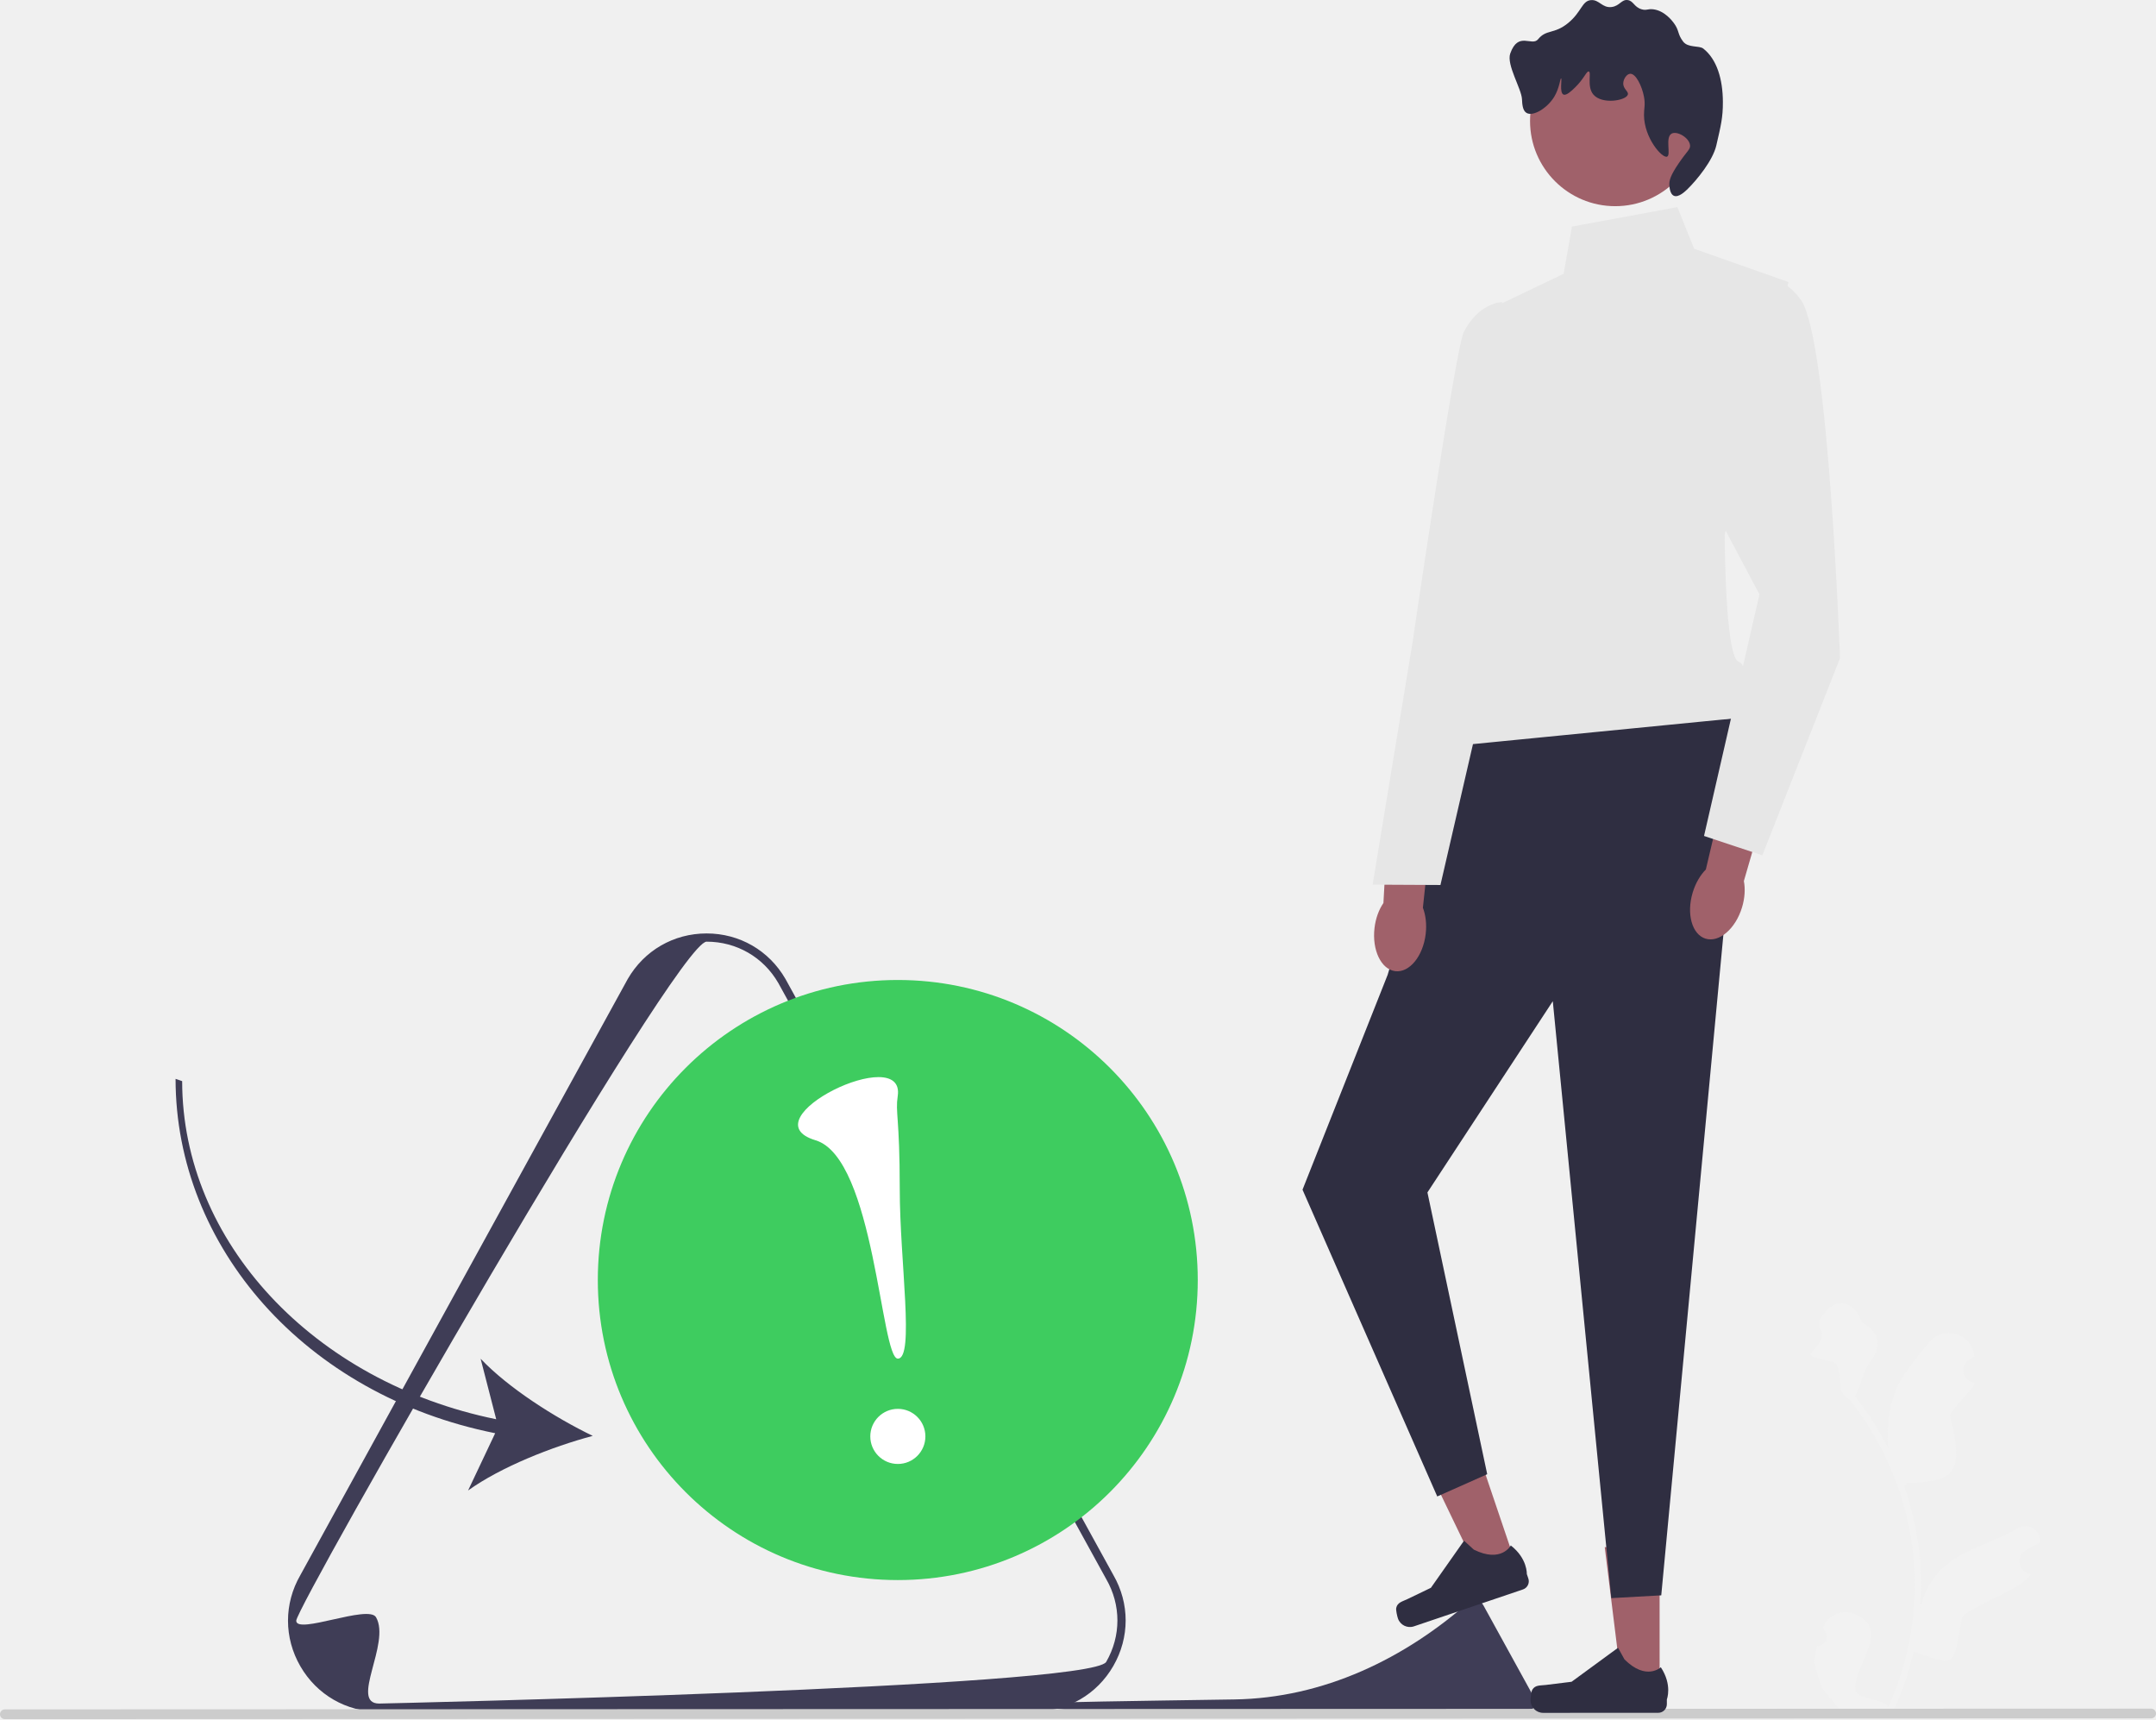
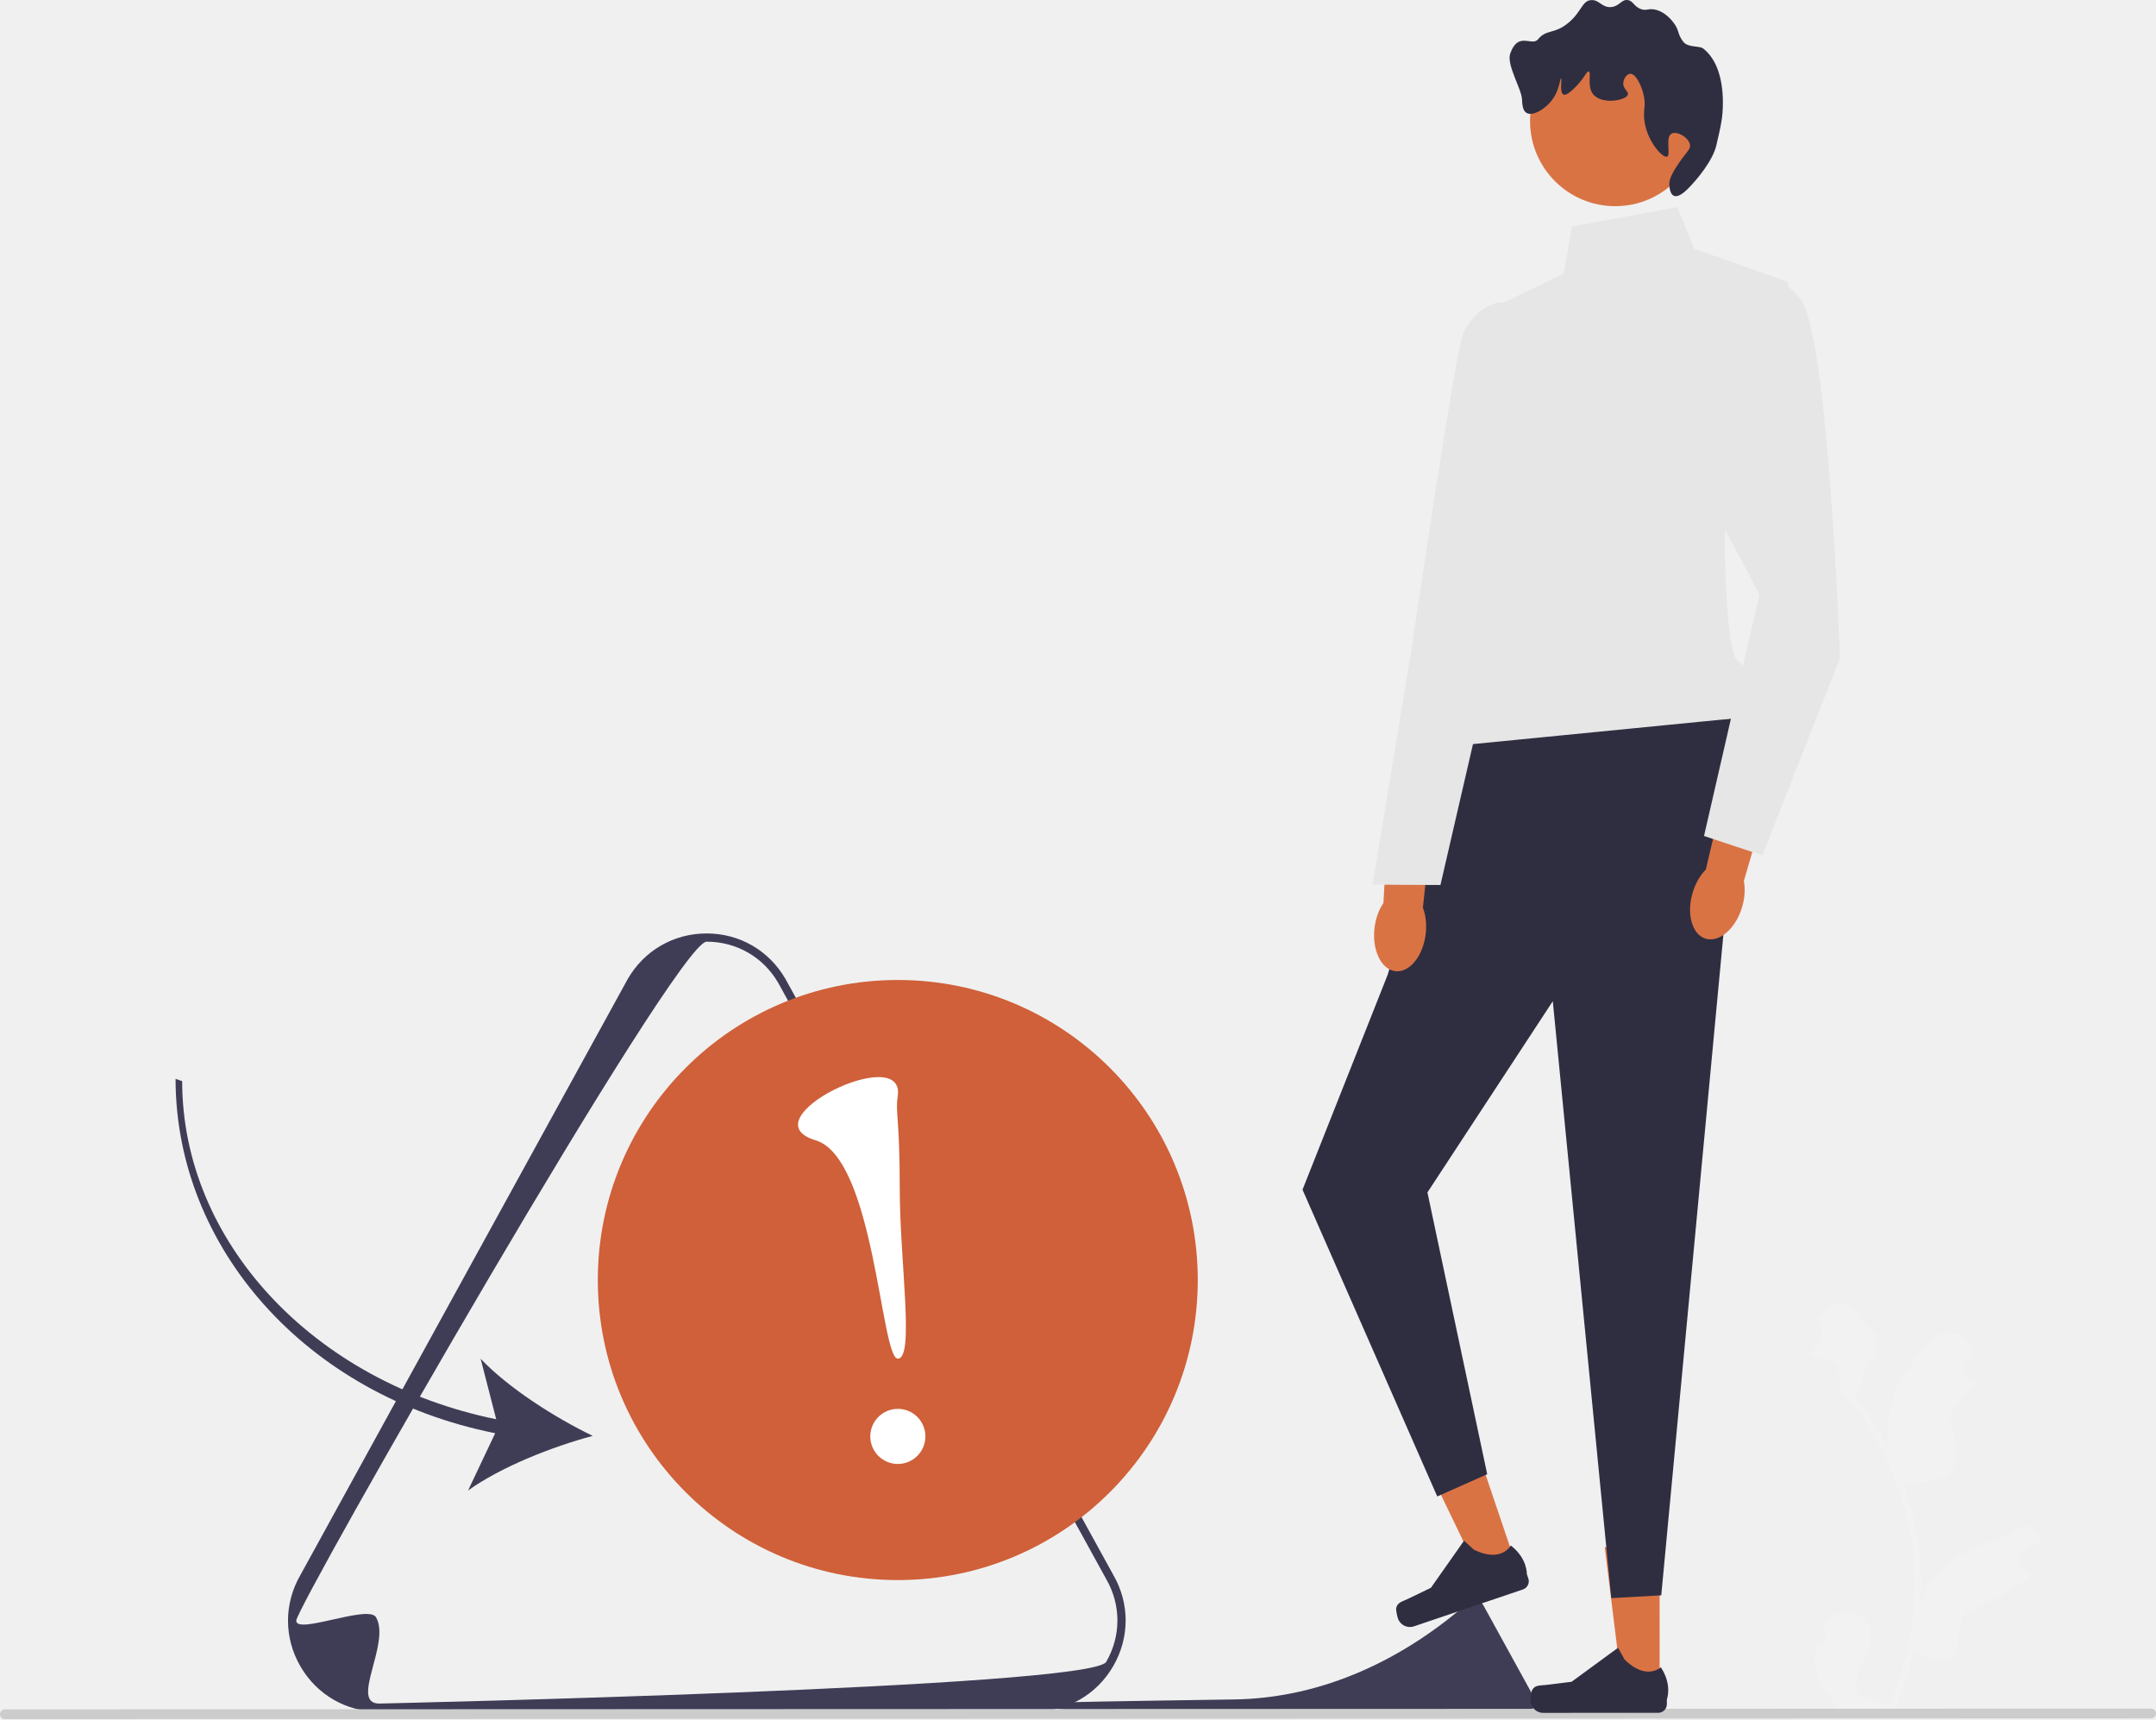
<svg xmlns="http://www.w3.org/2000/svg" width="524.67" height="418.271" viewBox="0 0 524.67 418.271">
  <path d="M442.174,400.477c2.066,.129,3.207-2.438,1.643-3.934l-.156-.618c.02-.049,.041-.099,.062-.148,1.232-2.94,4.625-4.332,7.571-3.114,9.314,3.851-.52,12.7,.22,18.688,.259,2.067,8.355,2.18,7.897,4.209,4.305-9.412,6.568-19.689,6.565-30.023-.001-2.597-.144-5.193-.435-7.783-.24-2.118-.57-4.224-.997-6.31-2.31-11.276-7.306-22.016-14.511-30.985-3.463-1.891-1.351-4.85-3.096-8.395-.627-1.279-6.218-1.307-6.451-2.709,.25,.033,3.864-3.721,2.671-5.577-.786-1.221-.541-2.776,.468-3.82,.099-.102,.192-.21,.278-.326,2.981-4.044,7.09-3.34,9.237,2.154,4.583,2.311,4.629,6.146,1.818,9.836-1.788,2.347-2.033,5.523-3.601,8.036,.162,.207,.33,.407,.491,.613,2.962,3.797,5.525,7.878,7.685,12.166-.612-4.766,.287-10.508,1.821-14.21,1.759-4.248,5.07-7.822,7.969-11.497,3.463-4.389,10.51-2.397,11.123,3.16,.006,.053,.012,.107,.017,.16-.429,.242-.849,.499-1.259,.771-2.339,1.548-1.528,5.174,1.244,5.601l.063,.01c-.154,1.544-5.633,6.407-6.02,7.912,3.705,14.308,.933,16.198-10.466,16.437l-.598,.852c1.08,3.106,1.95,6.286,2.602,9.507,.615,2.99,1.042,6.013,1.282,9.048,.298,3.83,.274,7.679-.048,11.503l.019-.136c.819-4.211,3.104-8.146,6.423-10.872,4.944-4.064,11.931-5.563,17.265-8.83,2.568-1.573,5.86,.457,5.412,3.435l-.022,.143c-.794,.323-1.569,.698-2.318,1.118-.429,.242-.85,.5-1.26,.772-2.339,1.548-1.528,5.175,1.245,5.6l.063,.01c.045,.006,.084,.013,.129,.019-1.362,3.236-14.336,7.801-16.711,10.392-2.31,12.498-1.175,12.126-11.811,8.49h-.006c-1.161,5.064-2.858,10.012-5.039,14.728l-18.02,.006c-.065-.2-.123-.407-.181-.607,1.666,.103,3.346,.005,4.986-.299-1.338-1.64-2.675-3.293-4.013-4.933-.032-.032-.058-.065-.084-.097l-.02-.025-1.855-6.107c.146-1.355,.385-2.698,.71-4.021l0-0v0Z" fill="#f2f2f2" />
  <path d="M251.744,416.42l-159.457,.055c-8.011,.003-15.186-4.137-19.194-11.073-2.004-3.469-3.006-7.273-3.008-11.079-.001-3.805,.999-7.611,3-11.081l79.678-145.049c4.003-6.939,11.176-11.083,19.187-11.086s15.186,4.136,19.195,11.073l79.788,145.012c1.999,3.459,2.999,7.26,2.999,11.063-0,3.803-1,7.609-3.002,11.079-4.003,6.939-11.176,11.083-19.187,11.086h0Zm-179.655-22.099c-0,3.464,17.595-4,19.418-.845,3.646,6.31-6.509,21.002,.779,21,0,0,173.27-3.828,176.912-10.141,1.821-3.156,2.731-6.619,2.729-10.081s-.914-6.924-2.737-10.079l-79.788-145.012c-3.636-6.292-10.164-10.058-17.452-10.055-7.285,.003-99.861,161.749-99.861,165.213h0Z" fill="#3f3d56" />
  <path d="M253.515,414.419c-1.999,4.001,91.614,2.771,92.721,2.771,0,0,26.312-.581,26.865-1.54,.276-.479,.415-1.005,.414-1.531s-.139-1.051-.416-1.53l-12.116-22.021c-.552-.956-1.543-1.527-2.65-1.527-.046,0-.114,.041-.202,.119-16.163,14.444-36.083,23.992-57.757,24.315-23.047,.343-46.732,.69-46.859,.944h0Z" fill="#3f3d56" />
  <path d="M0,417.081c0,.66,.53,1.19,1.19,1.19l522.29-.181c.66-0,1.19-.53,1.19-1.19-0-.66-.53-1.19-1.19-1.19l-522.29,.181c-.66,0-1.19,.53-1.19,1.19Z" fill="#ccc" />
  <g>
-     <polygon points="403.878 411.305 394.833 411.308 390.518 376.422 403.867 376.418 403.878 411.305" fill="#a0616a" />
+     <polygon points="403.878 411.305 394.833 411.308 390.518 376.422 403.867 376.418 403.878 411.305" fill="#da7344" />
    <path d="M372.889,411.111h0c-.281,.474-.43,2.005-.429,2.557h0c.001,1.695,1.375,3.069,3.071,3.069l28.01-.01c1.157-0,2.094-.938,2.094-2.095l-0-1.166s1.384-3.505-1.47-7.824c0,0-3.544,3.384-8.844-1.912l-1.563-2.83-11.307,8.275-6.268,.774c-1.371,.169-2.587-.025-3.292,1.163h-0Z" fill="#2f2e41" />
  </g>
  <g>
-     <polygon points="369.197 381.468 360.63 384.366 345.369 352.7 358.014 348.421 369.197 381.468" fill="#a0616a" />
+     <polygon points="369.197 381.468 360.63 384.366 345.369 352.7 358.014 348.421 369.197 381.468" fill="#da7344" />
    <path d="M339.779,391.208h0c-.115,.54,.235,2.037,.412,2.56h0c.544,1.606,2.286,2.467,3.892,1.924l26.532-8.98c1.096-.371,1.683-1.56,1.312-2.655l-.374-1.105s.189-3.764-3.898-6.942c0,0-2.274,4.341-8.991,1.021l-2.387-2.18-8.061,11.46-5.69,2.741c-1.245,.6-2.459,.805-2.747,2.156l-0,0Z" fill="#2f2e41" />
  </g>
  <polygon points="355.226 179.09 337.683 237.191 316.972 289.452 349.761 364.086 361.918 358.677 347.371 290.117 377.878 243.594 392.114 388.826 404.273 388.147 420.763 212.843 423.114 174.676 355.226 179.09" fill="#2f2e41" />
  <path d="M408.21,50.385l-25.668,4.738-2.023,11.485-15.534,7.436-8.077,84.443s-13.504,17.568-2.694,22.969l68.901-6.779s3.373-12.49-.005-13.675-3.388-31.02-3.388-31.02l15.516-61.366-22.97-8.098-4.057-10.131Z" fill="#e6e6e6" />
-   <circle cx="393.07" cy="29.436" r="20.728" fill="#a0616a" />
+   <circle cx="393.07" cy="29.436" r="20.728" fill="#da7344" />
  <path d="M406.796,32.512c-1.654,.905-.085,5.229-1.118,5.602-1.195,.432-5.552-4.527-5.606-10.082-.016-1.681,.371-2.488-.002-4.482-.487-2.607-1.98-5.683-3.363-5.601-.82,.048-1.62,1.207-1.68,2.241-.084,1.449,1.324,2.02,1.121,2.801-.386,1.487-6.298,2.514-8.403,.003-1.65-1.968-.385-5.425-1.122-5.602-.544-.13-1.128,1.772-3.36,3.923-.841,.81-2.092,2.015-2.8,1.682-1.024-.482-.28-3.876-.562-3.921-.233-.037-.379,2.349-1.679,4.482-1.67,2.741-5.114,4.854-6.721,3.924-.985-.57-1.062-2.156-1.122-3.361-.124-2.538-3.813-8.376-2.859-11.092,1.942-5.526,5.27-1.631,6.775-3.475,2.038-2.497,3.866-1.154,7.281-3.924,3.337-2.706,3.366-5.425,5.6-5.604,2.012-.161,2.728,1.985,5.042,1.679,1.961-.26,2.387-1.924,3.921-1.682,1.404,.222,1.496,1.688,3.362,2.24,1.191,.352,1.453-.157,2.801-.001,2.806,.326,4.69,2.881,5.043,3.359,1.361,1.845,.833,2.623,2.242,4.481,1.216,1.602,3.909,.922,4.922,1.722,3.309,2.614,4.731,7.435,4.76,12.93,.02,3.843-.481,5.785-1.599,10.636-.849,3.683-4.782,8.443-6.95,10.566-.582,.57-2.214,2.167-3.361,1.682-1.087-.46-1.12-2.528-1.121-2.801-.005-.939,.245-2.101,2.239-5.043,2.094-3.09,2.926-3.443,2.799-4.483-.224-1.838-3.164-3.521-4.483-2.799h0Z" fill="#2f2e41" />
  <g>
-     <path d="M334.495,225.76c-.645,5.403,1.619,10.115,5.057,10.526s6.748-3.636,7.393-9.039c.282-2.365,.007-4.598-.68-6.395l2.446-22.927-10.783-.919-1.267,22.699c-1.091,1.585-1.884,3.69-2.166,6.055h0Z" fill="#a0616a" />
+     <path d="M334.495,225.76c-.645,5.403,1.619,10.115,5.057,10.526s6.748-3.636,7.393-9.039c.282-2.365,.007-4.598-.68-6.395l2.446-22.927-10.783-.919-1.267,22.699c-1.091,1.585-1.884,3.69-2.166,6.055h0Z" fill="#da7344" />
    <path d="M365.491,73.498s-5.587,.079-9.286,7.304c-1.966,3.839-12.482,75.628-12.482,75.628l-9.687,58.808,16.502,.083,12.859-55.693,10.817-32.301-8.723-53.829Z" fill="#e6e6e6" />
  </g>
-   <path d="M411.93,217.13c-1.58,5.207-.175,10.242,3.138,11.248s7.28-2.4,8.86-7.606c.692-2.279,.811-4.525,.449-6.415l6.419-22.145-10.456-2.791-5.218,22.127c-1.351,1.37-2.5,3.304-3.192,5.583v-0Z" fill="#a0616a" />
+   <path d="M411.93,217.13c-1.58,5.207-.175,10.242,3.138,11.248s7.28-2.4,8.86-7.606c.692-2.279,.811-4.525,.449-6.415l6.419-22.145-10.456-2.791-5.218,22.127c-1.351,1.37-2.5,3.304-3.192,5.583v-0Z" fill="#da7344" />
  <path d="M423.416,69.632s8.104-6.082,14.863,3.372c6.758,9.455,9.487,87.139,9.487,87.139l-18.898,47.968-14.188-4.724,13.49-58.775-23.659-44.576,18.904-30.405h-0Z" fill="#e6e6e6" />
  <g>
-     <circle cx="218.48" cy="311.431" r="73" fill="#3ecc5f" />
+     <circle cx="218.48" cy="311.431" r="73" fill="#cf6039" />
    <g>
      <circle cx="218.493" cy="349.479" r="6.703" fill="#fff" />
      <path d="M218.464,266.681c-.616,4.091,.487,4.947,.494,22.585,.006,17.638,3.666,41.286-.471,41.287s-5.65-48.803-20.017-53.122c-16.891-5.078,21.988-23.994,19.995-10.75Z" fill="#fff" />
    </g>
  </g>
  <path d="M120.503,348.702l-6.595,13.935c7.973-5.717,20.427-10.646,30.338-13.286-9.234-4.46-20.533-11.652-27.284-18.772l3.793,14.724c-44.474-9.059-76.411-43.177-76.425-82.259l-1.606-.553c.014,40.823,31.51,76.961,77.779,86.21Z" fill="#3f3d56" />
</svg>
